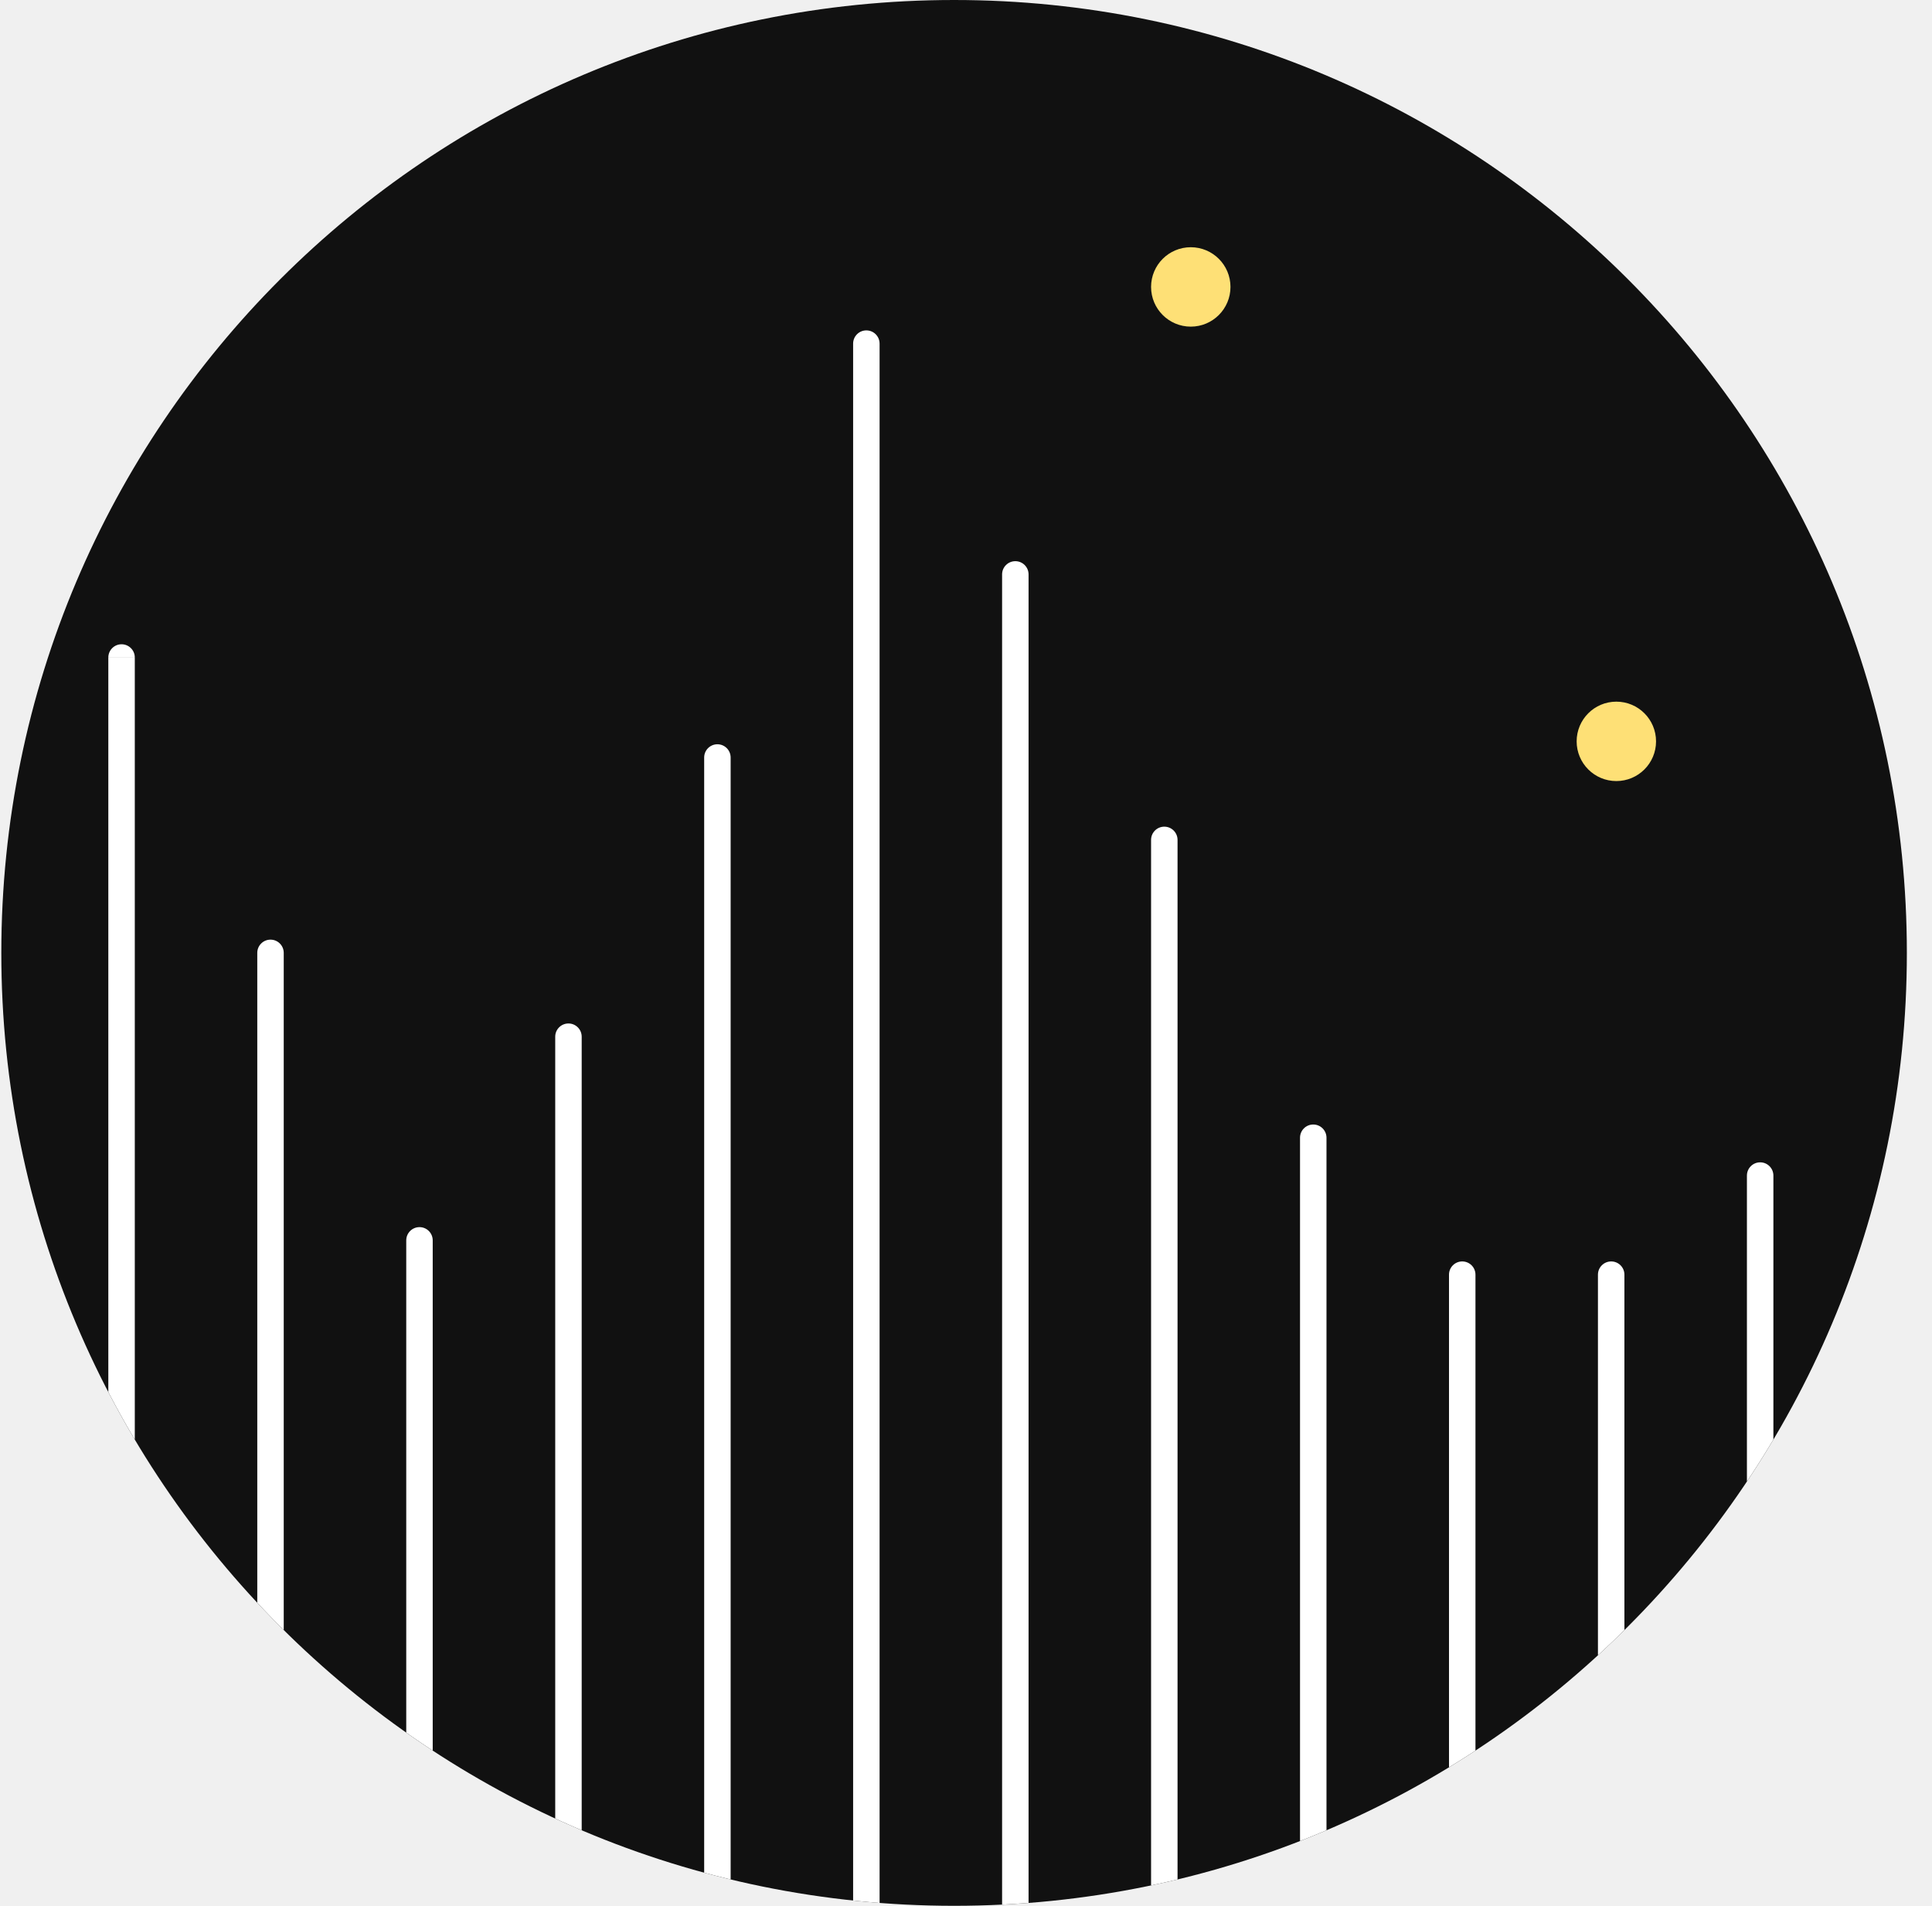
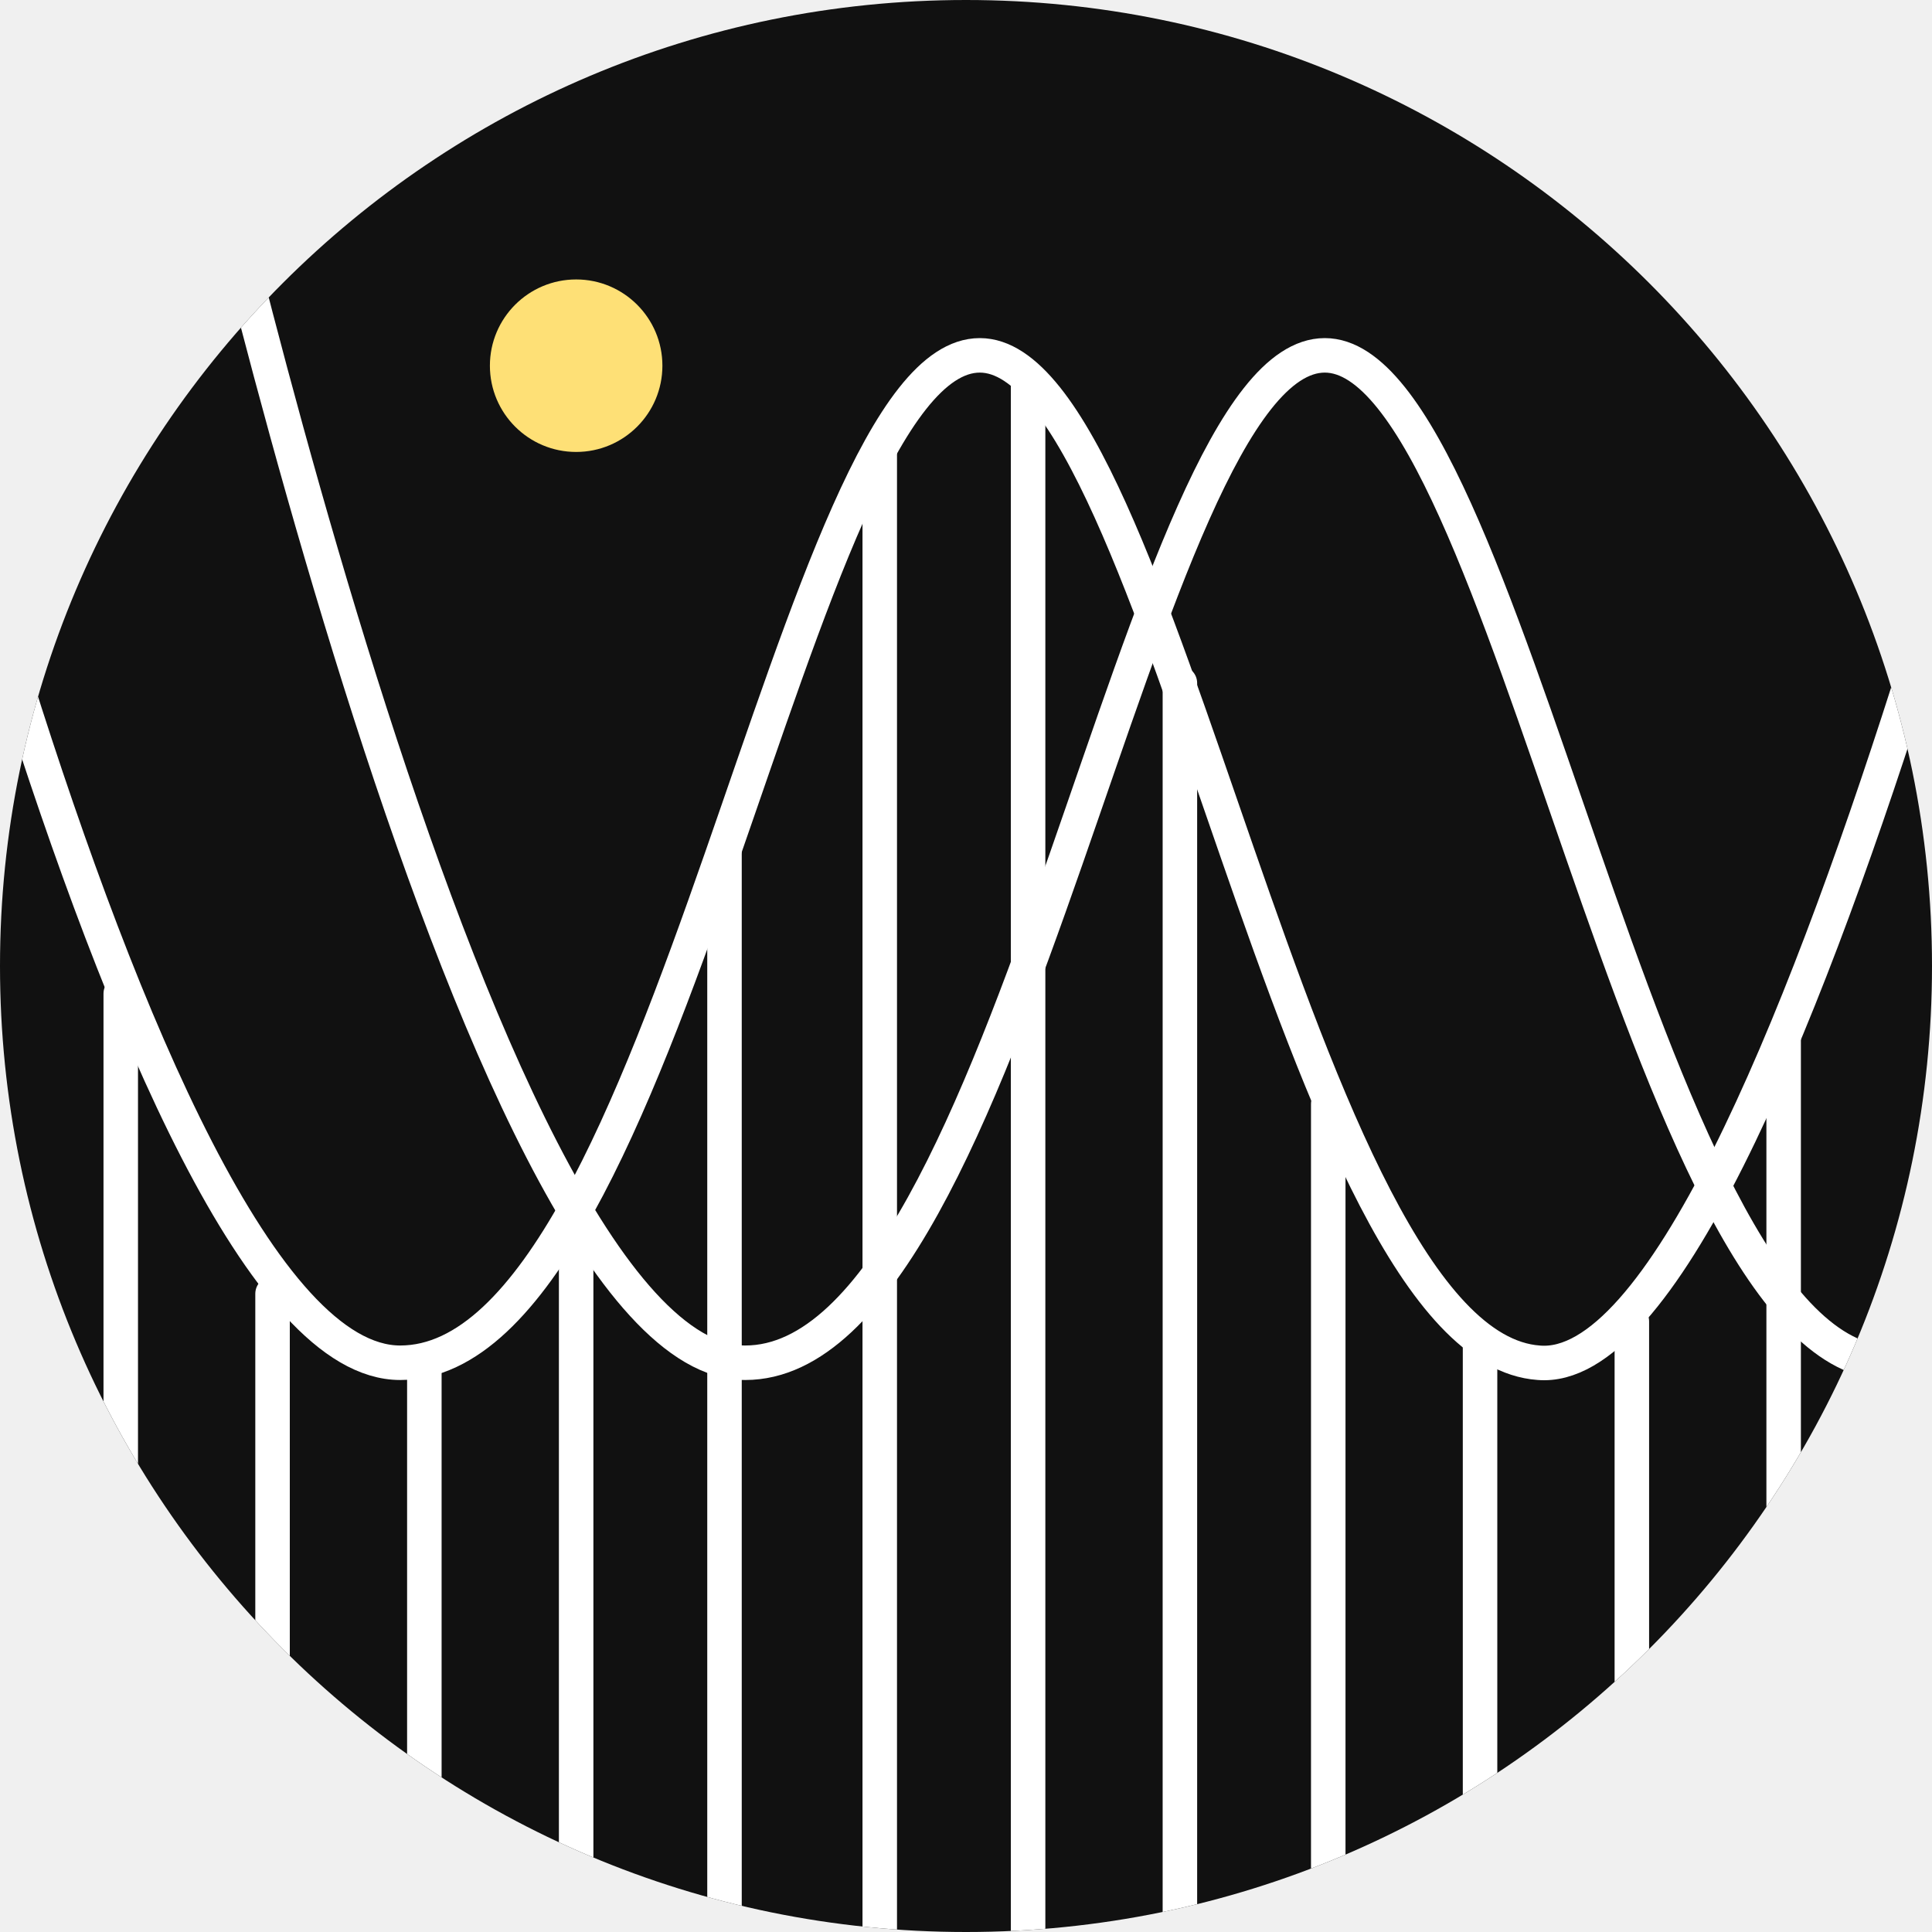
- <svg xmlns="http://www.w3.org/2000/svg" width="73" height="72" fill="none">
+ <svg xmlns="http://www.w3.org/2000/svg" width="56" height="56" fill="none">
  <g clip-path="url(#a)">
-     <rect x=".05" width="72" height="72" rx="36" fill="#111111" />
-     <rect width="3" height="3" rx="1.5" transform="matrix(1 0 0 -1 43.493 12.34)" fill="#FEE076" />
-     <rect width="3" height="3" rx="1.5" transform="matrix(1 0 0 -1 59.573 29.508)" fill="#FEE076" />
-     <path d="M33.235 12.982a.5.5 0 0 0-1 0h1Zm-1 0v67.756h1V12.982h-1ZM27.607 28.618a.5.5 0 1 0-1 0h1Zm-1 0v52.12h1v-52.12h-1ZM21.979 39.166a.5.5 0 1 0-1 0h1Zm-1 0v41.571h1V39.166h-1ZM16.35 46.86a.5.5 0 1 0-1 0h1Zm-1 0v33.878h1V46.86h-1ZM10.721 35.999a.5.5 0 0 0-1 0h1Zm-1 0v44.738h1V36h-1ZM5.093 24.84a.5.5 0 0 0-1 0h1Zm-1 0v55.898h1V24.841h-1ZM38.864 21.701a.5.5 0 1 0-1 0h1Zm-1 0v59.037h1V21.701h-1ZM44.493 31.731a.5.5 0 0 0-1 0h1Zm-1 0v49.007h1V31.73h-1ZM50.121 42.983a.5.5 0 0 0-1 0h1Zm-1 0v37.755h1V42.983h-1ZM55.75 48.156a.5.5 0 0 0-1 0h1Zm-1 0v32.582h1V48.156h-1ZM61.378 48.156a.5.5 0 1 0-1 0h1Zm-1 0v32.582h1V48.156h-1ZM67.007 44.412a.5.5 0 1 0-1 0h1Zm-1 0v36.326h1V44.412h-1Z" fill="#fff" />
+     <rect width="56" height="56" rx="28" fill="#111" />
+     <path d="M26 13.1a.5.5 0 1 0-1 0h1Zm-1 0v49.4h1V13h-1Zm-3.5 11.6a.5.5 0 0 0-1 0h1Zm-1 0v37.8h1V24.7h-1Zm-3.3 10.9a.5.5 0 0 0-1 0h1Zm-1 0v26.9h1V35.6h-1Zm-3.4 3.9a.5.5 0 0 0-1 0h1Zm-1 0v23h1v-23h-1Zm-3.4-2a.5.5 0 0 0-1 0h1Zm-1 0v25h1v-25h-1ZM4 28.8a.5.5 0 1 0-1 0h1Zm-1 0v33.7h1V28.8H3ZM30.3 11a.5.5 0 0 0-1 0h1Zm-1 0v51.5h1V11h-1Zm5.4 8.8a.5.5 0 1 0-1 0h1Zm-1 0v42.7h1V19.8h-1ZM39 32a.5.5 0 1 0-1 0h1Zm-1 0v30.5h1V32h-1Zm5.4 7a.5.5 0 0 0-1 0h1Zm-1 0v23.5h1V39h-1Zm5.4-.7a.5.5 0 1 0-1 0h1Zm-1 0v24.2h1V38.3h-1Zm5.4-8.2a.5.5 0 1 0-1 0h1Zm-1 0v32.4h1V30h-1Z" fill="#fff" />
+     <path d="M-4.8 0s8.5 39.5 16.4 39.5c7.8 0 11.4-29.2 16.8-29.2 5.3 0 9.2 28.7 16.2 29.2C51.6 40.1 60.8 0 60.8 0" stroke="#fff" />
+     <path d="M5.2 0s8.5 39.5 16.4 39.5c7.8 0 11.4-29.2 16.8-29.2 5.3 0 9.2 28.7 16.2 29.2C61.6 40.1 70.8 0 70.8 0" stroke="#fff" />
+     <rect width="5" height="5" rx="2.5" transform="matrix(1 0 0 -1 14.2 13.1)" fill="#FEE076" />
  </g>
  <defs>
    <clipPath id="a">
-       <rect x=".05" width="72" height="72" rx="36" fill="#fff" />
+       <rect width="56" height="56" rx="28" fill="#fff" />
    </clipPath>
  </defs>
</svg>
